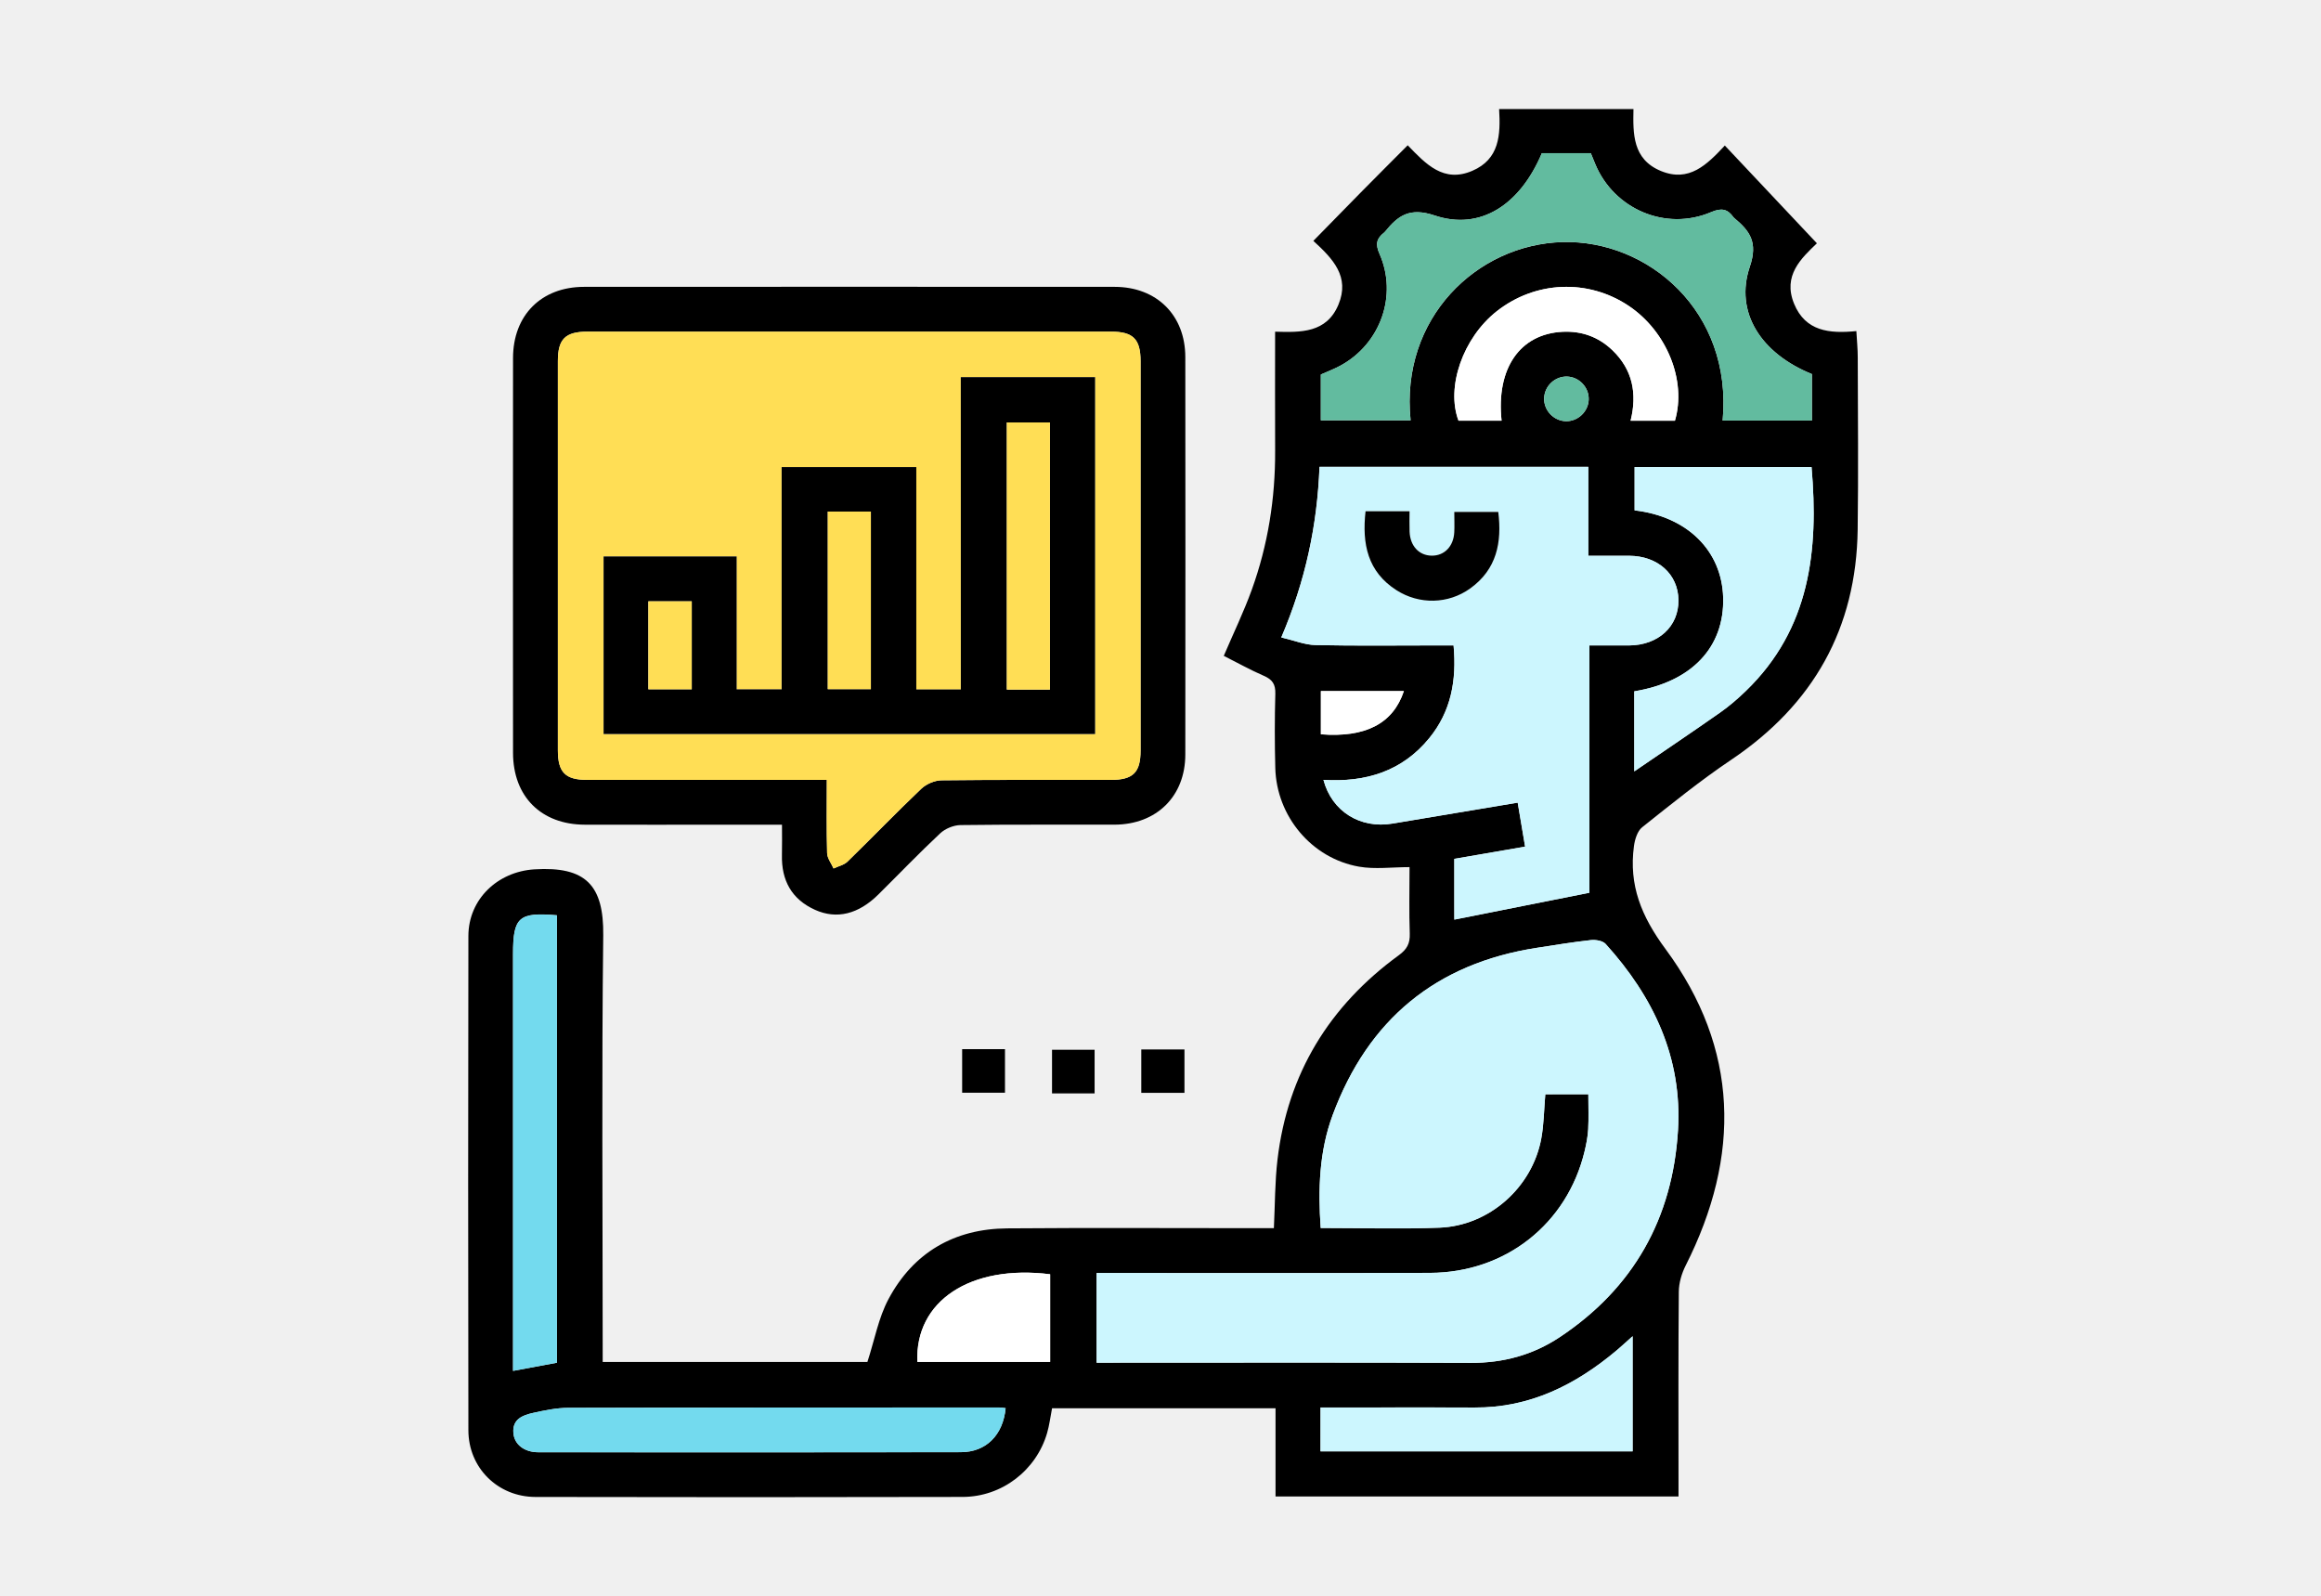
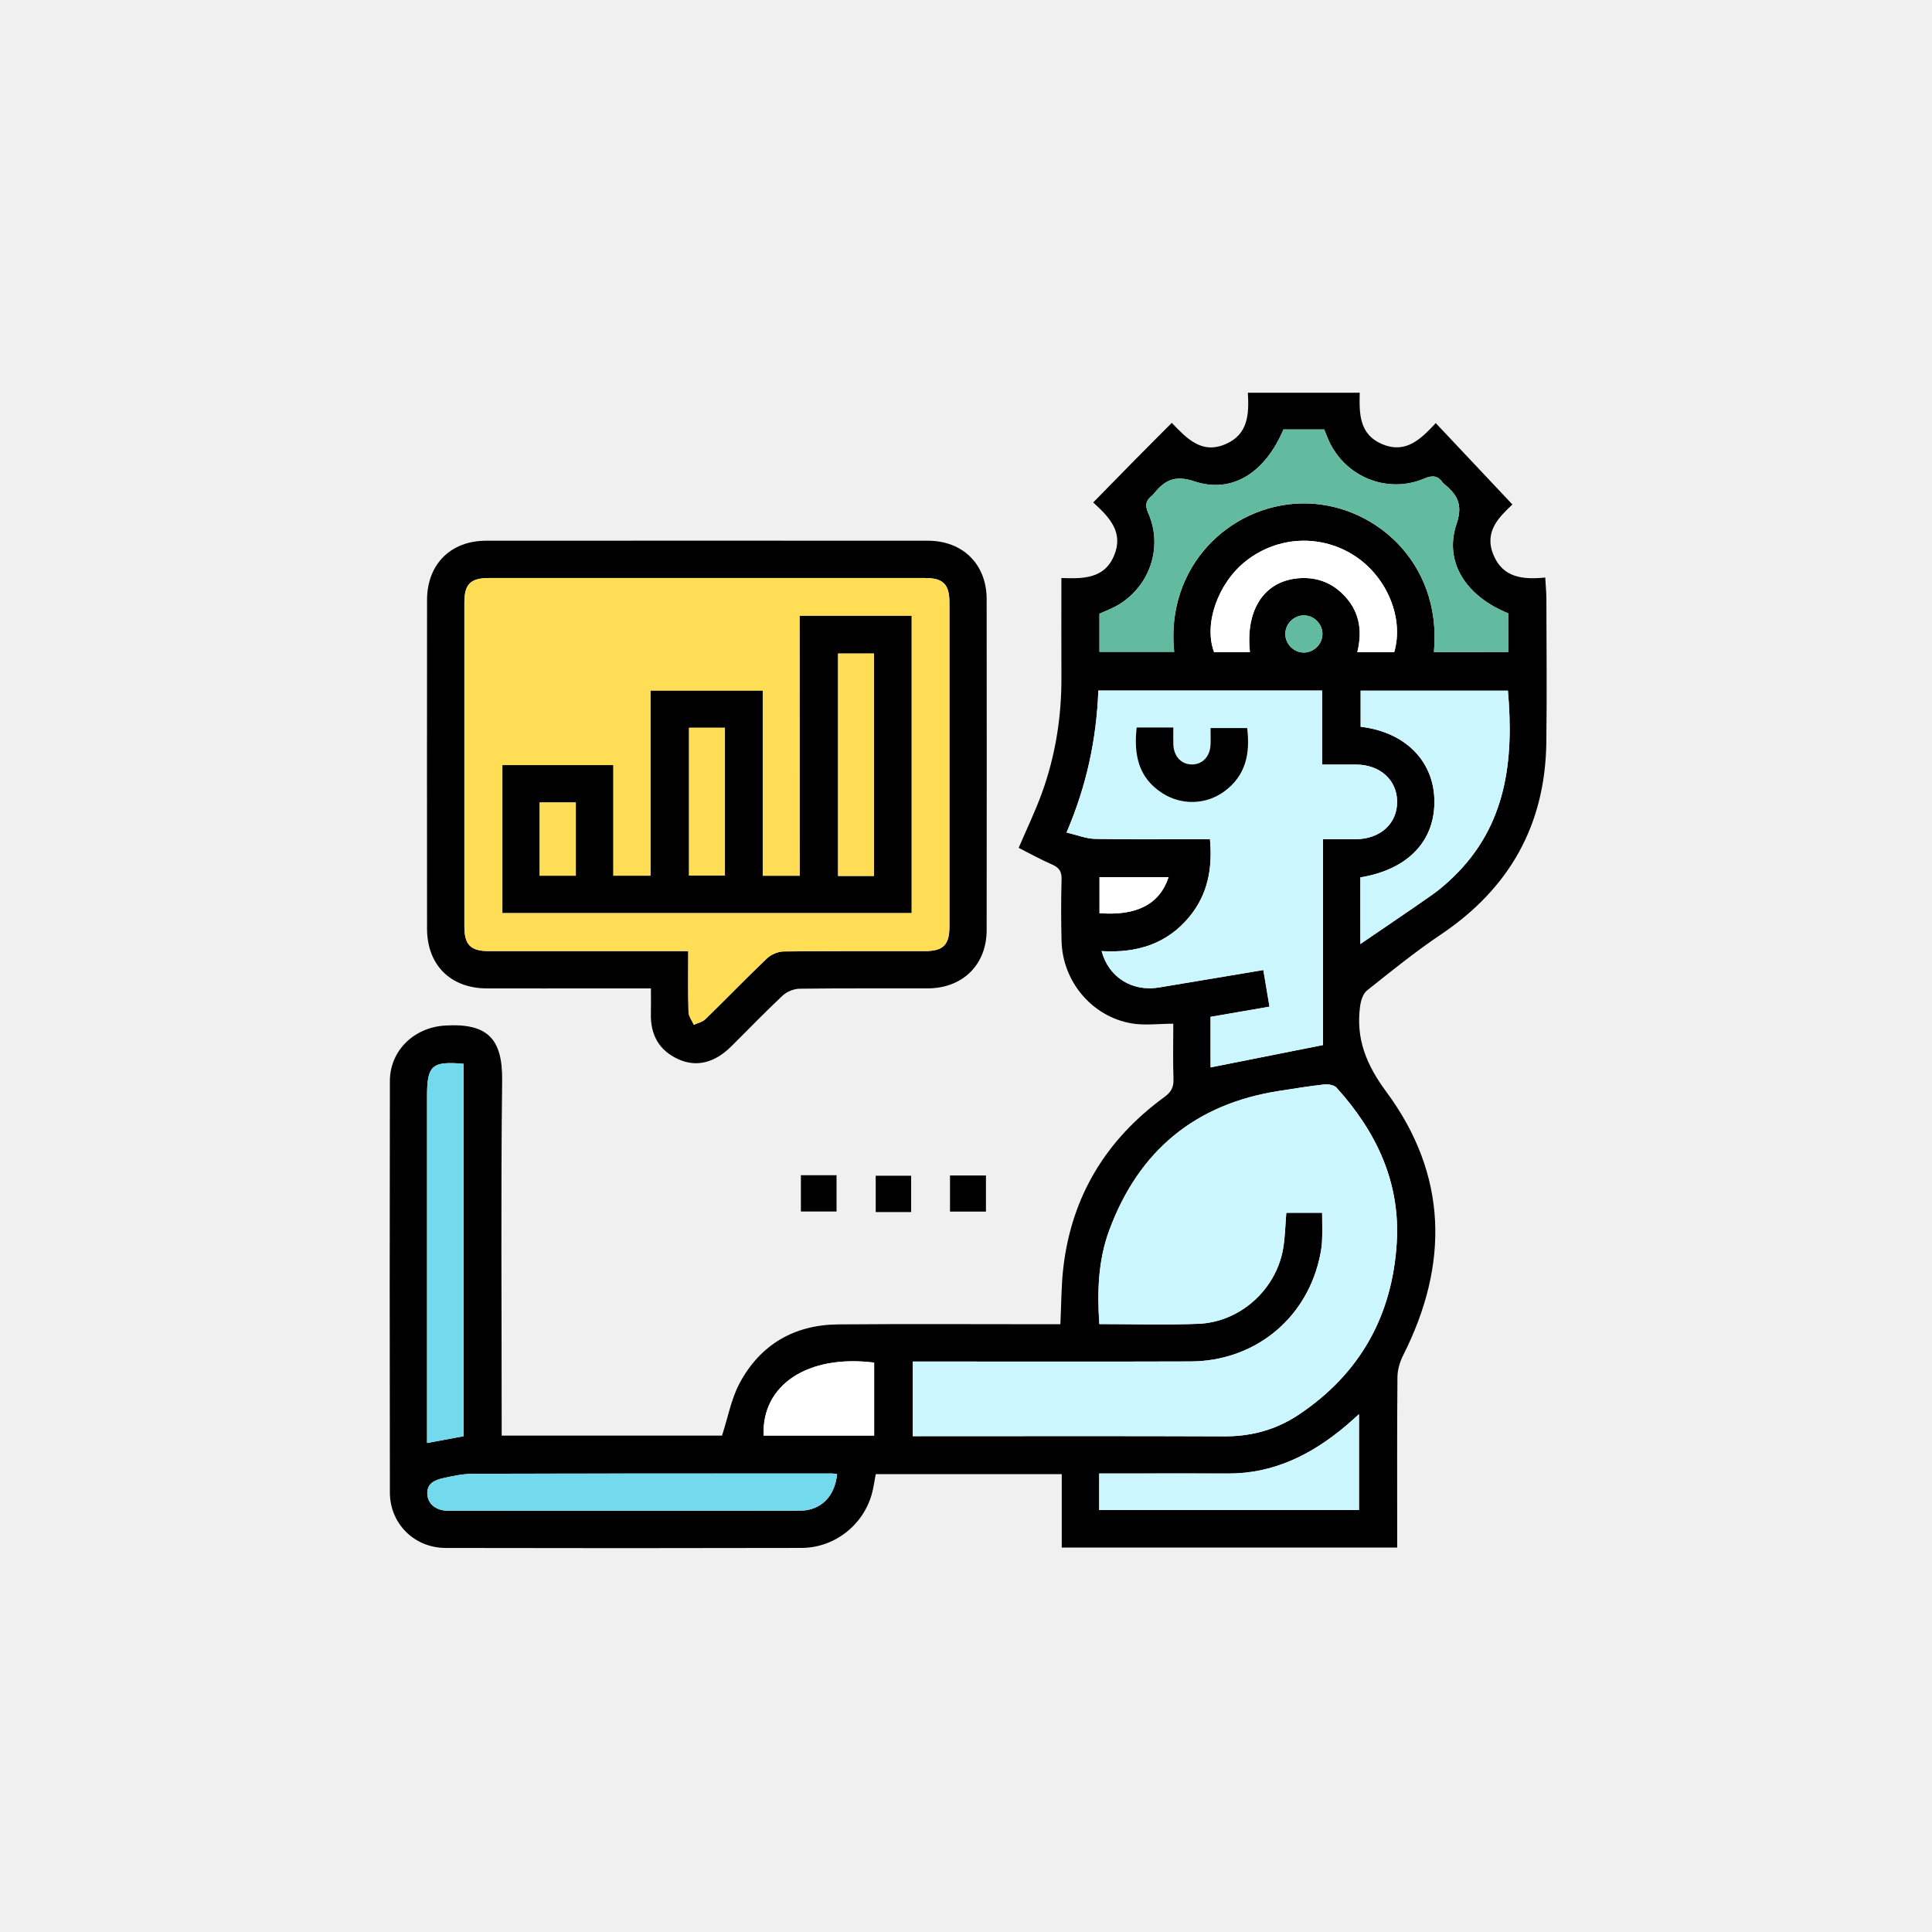
- <svg xmlns="http://www.w3.org/2000/svg" version="1.1" id="Layer_1" x="0px" y="0px" viewBox="0 0 1454.72 1000" style="enable-background:new 0 0 1454.72 1000;" xml:space="preserve">
+ <svg xmlns="http://www.w3.org/2000/svg" width="100" height="100" version="1.1" id="Layer_1" x="0px" y="0px" viewBox="0 0 1454.72 1000" style="enable-background:new 0 0 1454.72 1000;" xml:space="preserve">
  <style type="text/css">
	.st0{fill:#CCF6FE;}
	.st1{fill:#62BB9F;}
	.st2{fill:#73DAEE;}
	.st3{fill:#FFFFFF;}
	.st4{fill:#FFDE55;}
</style>
  <g>
    <path d="M377.75,853.61c56.77,0,112.28,0,165.9,0c4.5-13.84,6.95-27.67,13.23-39.43c15.62-29.22,41.23-44.06,74.38-44.32   c52.37-0.42,104.77-0.12,157.14-0.12c3.18,0,6.37,0,10.02,0c0.73-14.66,0.61-28.94,2.27-43.01c6.37-53.8,32.43-96.25,75.99-128.02   c5.13-3.72,7.12-7.33,6.91-13.56c-0.49-13.7-0.14-27.42-0.14-41.7c-11,0-21.61,1.47-31.65-0.28   c-29.73-5.22-51.72-31.63-52.49-61.85c-0.4-15.5-0.42-31.02,0.02-46.52c0.16-5.95-1.83-8.9-7.14-11.21   c-8.52-3.7-16.67-8.26-25.17-12.55c6.06-14.19,12.55-27.58,17.58-41.51c10.11-28,14.73-57.08,14.61-86.9   c-0.12-24.54-0.02-49.07-0.02-74.75c16.08,0.47,32.24,0.89,39.68-16.93c7.33-17.54-3.42-28.75-15.71-39.99   c10.18-10.39,19.9-20.39,29.71-30.32c9.62-9.76,19.34-19.46,29.43-29.59c11.47,11.85,22.5,23.76,40.53,15.99   c16.93-7.3,17.75-22.31,16.76-38.7c28.16,0,55.77,0,84.21,0c-0.3,15.33-0.68,31.49,17.25,38.84c17.56,7.21,28.68-3.82,40.01-15.97   c19.43,20.63,38.42,40.78,57.71,61.27c-9.74,9.36-21.56,20.18-14.3,37.88c7.12,17.35,22.24,18.82,39.03,17.14   c0.33,6.04,0.87,11.21,0.87,16.39c0.07,35.98,0.44,71.99-0.05,107.98c-0.84,61.99-27.79,109.68-79.23,144.29   c-19.36,13.02-37.58,27.77-55.84,42.31c-3,2.39-4.59,7.66-5.15,11.8c-3.28,24.49,4.59,43.97,19.81,64.55   c46.1,62.39,47.32,129.65,12.62,198.3c-2.51,4.96-4.26,10.91-4.31,16.41c-0.35,39.5-0.19,79.01-0.19,118.51c0,3.14,0,6.3,0,9.83   c-84.45,0-168,0-252.57,0c0-18.24,0-36.5,0-55.25c-47.34,0-93.69,0-140.07,0c-1.05,5.34-1.66,10.56-3.11,15.52   c-6.81,23.36-28.26,39.99-52.93,40.03c-89.25,0.21-178.49,0.21-267.76,0.02c-23.6-0.05-41.98-18.26-42.02-41.74   c-0.19-103.29-0.19-206.59,0-309.88c0.05-23.06,18.38-40.29,41.35-41.72c32.24-2.01,43.55,9.93,43.17,41.42   c-1.01,85.43-0.35,170.88-0.35,256.34C377.75,846.05,377.75,849.52,377.75,853.61z M995.51,685.8c0,7.96,0.28,14.96-0.09,21.94   c-0.26,4.64-1.17,9.29-2.25,13.81c-10.93,45.49-49.49,76.06-96.88,76.23c-66.4,0.23-132.81,0.07-199.21,0.07c-3.35,0-6.7,0-9.79,0   c0,19.48,0,37.51,0,56.19c2.51,0,4.5,0,6.49,0c76.06,0,152.11-0.19,228.17,0.12c20.3,0.09,38.86-4.99,55.56-16.06   c46.31-30.74,70.82-74.52,74.19-129.61c2.79-45.54-15.36-83.74-45.35-116.87c-1.83-2.01-6.23-2.74-9.27-2.41   c-11.33,1.24-22.57,3.11-33.85,4.85c-63.24,9.76-105.77,45.02-127.95,104.77c-8.45,22.78-9.2,46.59-7.52,70.8   c25.33,0,49.89,0.75,74.43-0.19c31.16-1.19,58.08-25.14,63.8-55.74c1.69-9.04,1.73-18.4,2.55-27.86   C977.46,685.8,986.12,685.8,995.51,685.8z M911.53,576.35c28.12-5.6,55.77-11.1,84.63-16.86c0-50.97,0-102.85,0-154.99   c8.97,0,16.86,0.05,24.77,0c18.4-0.09,31.23-11.87,31.04-28.45c-0.19-16.18-12.9-27.63-30.86-27.74c-8.33-0.05-16.69,0-25.64,0   c0-19.41,0-37.44,0-55.74c-56.4,0-112.14,0-168.47,0c-1.4,36.57-8.78,71.5-23.95,106.9c7.87,1.85,14.68,4.66,21.54,4.8   c25.45,0.56,50.9,0.21,76.35,0.21c3.37,0,6.77,0,10.09,0c2.04,22.08-1.66,41.44-15.19,58.06c-17.09,21-40.08,27.84-66.37,26.22   c5.27,19.88,23.13,30.79,43.34,27.37c25.89-4.38,51.79-8.66,78.41-13.11c1.57,9.34,3.04,18.12,4.64,27.58   c-15.12,2.62-29.41,5.08-44.37,7.66c0,9.93,0,19.55,0,29.15C911.53,570.89,911.53,574.31,911.53,576.35z M1135.63,263.57   c0-10.47,0-19.92,0-29.12c-32-12.97-48.56-38.84-38.89-67.33c5.17-15.24,0.02-22.31-9.65-30.37c-0.23-0.19-0.47-0.37-0.63-0.61   c-3.72-5.29-7.63-5.9-13.98-3.18c-28.33,12.1-60.89-1.76-72.67-30.22c-0.98-2.36-1.92-4.73-2.74-6.72c-10.72,0-20.84,0-30.69,0   c-13.72,32.45-38.58,48.63-67.14,39.05c-15.62-5.22-22.9-0.05-31.07,10.04c-0.19,0.23-0.37,0.44-0.61,0.63   c-4.68,3.63-5.69,7.12-2.95,13.3c11.52,26.03,0.66,56.38-24.32,70.05c-4.05,2.22-8.43,3.84-12.43,5.64c0,9.81,0,19.31,0,28.73   c19.13,0,37.67,0,56.26,0c-6.67-64.05,41.56-110.29,95.24-111.74c53.4-1.45,106.73,43.31,100.34,111.88   C1098.27,263.57,1116.83,263.57,1135.63,263.57z M1024.31,483.45c18.35-12.55,36.24-24.56,53.87-36.94   c5.71-4,11.07-8.66,16.11-13.53c40.2-38.89,45.65-88.03,41.11-140.28c-37.04,0-73.98,0-110.9,0c0,9.48,0,18.38,0,27.16   c33.08,3.84,54.67,25.31,55.51,54.62c0.89,31.09-19.64,52.89-55.72,58.79C1024.31,449.81,1024.31,466.41,1024.31,483.45z    M630.29,882.55c-1.62-0.19-2.76-0.42-3.91-0.42c-90.04,0-180.06-0.05-270.1,0.21c-7.49,0.02-15.08,1.62-22.45,3.25   c-6.41,1.43-12.74,3.98-12.06,12.46c0.59,7.26,6.79,12.13,15.71,12.13c88.29,0.07,176.55,0.12,264.83-0.05   C618.04,910.08,628.67,899.43,630.29,882.55z M349.07,854.06c0-93.67,0-187.08,0-280.43c-23.88-2.08-27.51,1.19-27.51,24.16   c0,83.63,0,167.25,0,250.88c0,3.42,0,6.81,0,10.49C331.34,857.36,340.17,855.72,349.07,854.06z M827.65,909.62   c65.72,0,130.73,0,195.63,0c0-24.02,0-47.43,0-72.16c-4,3.56-6.95,6.3-10.02,8.9c-25.78,21.63-54.41,36.03-89.01,35.8   c-23.39-0.16-46.78-0.02-70.14-0.02c-8.69,0-17.37,0-26.43,0C827.65,891.68,827.65,900.32,827.65,909.62z M1049.78,263.68   c7.42-25.17-5.13-56.02-29.01-71.99c-25.47-17.04-58.48-15.69-82.71,3.42c-21.09,16.62-31.89,47.46-23.93,68.55   c8.94,0,17.96,0,26.99,0c-3.49-32.73,11.47-54.41,38.23-55.72c11.99-0.59,22.52,3.21,31.18,11.5   c12.74,12.2,15.69,27.27,11.45,44.25C1031.89,263.68,1040.91,263.68,1049.78,263.68z M658.2,853.57c0-19.01,0-37.01,0-54.95   c-49.94-6.25-84.8,16.74-83.23,54.95C602.57,853.57,630.17,853.57,658.2,853.57z M879.9,433.12c-17.72,0-34.84,0-52.02,0   c0,9.39,0,18.26,0,27.09C855.84,462.4,873.12,453.51,879.9,433.12z M995.75,250.34c0.21-7.59-6.02-14.14-13.63-14.33   c-7.59-0.21-14.12,5.99-14.33,13.63c-0.21,7.59,6.02,14.14,13.6,14.35C988.98,264.18,995.54,257.93,995.75,250.34z" />
    <path d="M490.12,516.88c-13.41,0-25.94,0-38.44,0c-28.38,0-56.75,0.05-85.13-0.02c-27.37-0.07-44.97-17.65-45-45.04   c-0.05-82.48-0.07-164.96,0-247.44c0.02-26.83,17.75-44.6,44.53-44.6c110.85-0.05,221.71-0.07,332.56,0   c26.31,0.02,44.25,17.77,44.27,43.97c0.09,83.06,0.09,166.13,0,249.19c-0.02,26.1-18.03,43.83-44.34,43.9   c-32.17,0.09-64.36-0.16-96.53,0.26c-4.33,0.05-9.62,2.22-12.78,5.2c-13.23,12.38-25.8,25.5-38.68,38.25   c-12.46,12.36-26.08,15.83-39.75,9.67c-14.7-6.63-21.14-18.52-20.74-34.44C490.24,529.97,490.12,524.12,490.12,516.88z    M518.22,488.79c0,16.11-0.23,31,0.19,45.89c0.09,3.25,2.62,6.41,4.03,9.62c2.95-1.4,6.56-2.15,8.76-4.31   c15.52-15.1,30.53-30.72,46.21-45.63c3.16-3,8.4-5.27,12.74-5.31c35.4-0.42,70.82-0.21,106.22-0.26   c13.79-0.02,18.5-4.66,18.5-18.38c0.02-81.36,0.02-162.69,0-244.04c0-13.81-4.66-18.5-18.38-18.5   c-109.45-0.02-218.88-0.02-328.33,0c-13.81,0-18.5,4.64-18.5,18.35c-0.02,81.36-0.02,162.69,0,244.04   c0,13.81,4.66,18.5,18.35,18.52c46.52,0.02,93.06,0.02,139.58,0.02C510.77,488.79,513.93,488.79,518.22,488.79z" />
    <path d="M603.04,657.52c9.29,0,17.72,0,26.85,0c0,8.97,0,17.82,0,27.32c-8.62,0-17.47,0-26.85,0   C603.04,675.99,603.04,667.14,603.04,657.52z" />
    <path d="M686.06,685.26c-9.15,0-17.61,0-26.69,0c0-9.01,0-17.86,0-27.32c8.71,0,17.56,0,26.69,0   C686.06,667.09,686.06,676.15,686.06,685.26z" />
    <path d="M715.32,657.73c9.18,0,17.82,0,27.06,0c0,8.99,0,17.84,0,27.2c-8.92,0-17.77,0-27.06,0   C715.32,675.99,715.32,667.35,715.32,657.73z" />
    <path class="st0" d="M995.51,685.8c-9.39,0-18.05,0-26.97,0c-0.82,9.46-0.87,18.82-2.55,27.86c-5.69,30.6-32.64,54.53-63.8,55.74   c-24.51,0.94-49.09,0.19-74.43,0.19c-1.69-24.21-0.94-48.02,7.52-70.8c22.17-59.75,64.69-95.01,127.95-104.77   c11.26-1.73,22.52-3.61,33.85-4.85c3.02-0.33,7.44,0.4,9.27,2.41c29.99,33.13,48.16,71.34,45.35,116.87   c-3.37,55.09-27.88,98.87-74.19,129.61c-16.69,11.07-35.26,16.15-55.56,16.06c-76.06-0.3-152.11-0.12-228.17-0.12   c-1.99,0-3.98,0-6.48,0c0-18.68,0-36.71,0-56.19c3.09,0,6.44,0,9.79,0c66.4,0,132.81,0.16,199.21-0.07   c47.39-0.16,85.94-30.72,96.88-76.23c1.08-4.52,1.99-9.18,2.25-13.81C995.79,700.76,995.51,693.74,995.51,685.8z" />
    <path class="st0" d="M911.53,576.35c0-2.04,0-5.48,0-8.9c0-9.6,0-19.22,0-29.15c14.94-2.58,29.24-5.06,44.37-7.66   c-1.59-9.46-3.07-18.24-4.64-27.58c-26.62,4.45-52.54,8.73-78.41,13.11c-20.2,3.42-38.07-7.52-43.34-27.37   c26.27,1.59,49.28-5.22,66.37-26.22c13.53-16.62,17.23-35.98,15.19-58.06c-3.35,0-6.72,0-10.09,0c-25.45,0-50.92,0.33-76.35-0.21   c-6.86-0.14-13.67-2.97-21.54-4.8c15.17-35.4,22.52-70.33,23.95-106.9c56.33,0,112.07,0,168.47,0c0,18.28,0,36.34,0,55.74   c8.94,0,17.28-0.05,25.64,0c17.96,0.09,30.67,11.54,30.86,27.74c0.19,16.58-12.64,28.33-31.04,28.45c-7.89,0.05-15.78,0-24.77,0   c0,52.14,0,104.02,0,154.99C967.3,565.25,939.65,570.75,911.53,576.35z M855.88,320.41c-2.32,20.51,1.31,37.93,19.41,49.49   c14.33,9.15,32.5,8.71,46.17-1.1c16.69-11.99,19.97-28.89,17.61-47.97c-9.36,0-18.24,0-27.56,0c0,4.66,0.16,8.73-0.02,12.78   c-0.44,8.85-6.25,14.75-14.19,14.63c-7.91-0.12-13.44-6.04-13.81-15.01c-0.16-4.21-0.02-8.45-0.02-12.83   C873.63,320.41,865.2,320.41,855.88,320.41z" />
    <path class="st1" d="M1135.63,263.57c-18.8,0-37.37,0-55.95,0c6.39-68.57-46.94-113.34-100.34-111.88   c-53.68,1.45-101.89,47.69-95.24,111.74c-18.59,0-37.13,0-56.26,0c0-9.41,0-18.92,0-28.73c3.98-1.78,8.36-3.42,12.43-5.64   c25-13.67,35.84-44.01,24.32-70.05c-2.74-6.18-1.71-9.67,2.95-13.3c0.23-0.19,0.42-0.4,0.61-0.63   c8.17-10.09,15.45-15.26,31.07-10.04c28.56,9.58,53.43-6.6,67.14-39.05c9.86,0,19.97,0,30.69,0c0.82,1.99,1.76,4.38,2.74,6.72   c11.78,28.47,44.34,42.33,72.67,30.22c6.37-2.72,10.25-2.11,13.98,3.18c0.16,0.23,0.4,0.42,0.63,0.61   c9.67,8.05,14.82,15.15,9.65,30.37c-9.67,28.49,6.88,54.36,38.89,67.33C1135.63,243.64,1135.63,253.1,1135.63,263.57z" />
    <path class="st0" d="M1024.31,483.45c0-17.04,0-33.64,0-50.17c36.08-5.9,56.61-27.7,55.72-58.79   c-0.84-29.31-22.43-50.78-55.51-54.62c0-8.8,0-17.68,0-27.16c36.9,0,73.86,0,110.9,0c4.54,52.26-0.91,101.4-41.11,140.28   c-5.03,4.87-10.39,9.51-16.11,13.53C1060.55,458.89,1042.66,470.9,1024.31,483.45z" />
    <path class="st2" d="M630.29,882.55c-1.62,16.88-12.24,27.53-27.98,27.56c-88.29,0.14-176.55,0.09-264.83,0.05   c-8.9,0-15.12-4.87-15.71-12.13c-0.68-8.48,5.64-11.03,12.06-12.46c7.37-1.64,14.96-3.23,22.45-3.25   c90.04-0.23,180.06-0.19,270.1-0.21C627.53,882.13,628.67,882.36,630.29,882.55z" />
    <path class="st2" d="M349.07,854.06c-8.9,1.66-17.75,3.3-27.51,5.13c0-3.68,0-7.09,0-10.49c0-83.63,0-167.25,0-250.88   c0-22.97,3.65-26.24,27.51-24.16C349.07,666.98,349.07,760.39,349.07,854.06z" />
    <path class="st0" d="M827.65,909.62c0-9.29,0-17.93,0-27.51c9.06,0,17.75,0,26.43,0c23.39,0,46.78-0.12,70.14,0.02   c34.6,0.23,63.26-14.16,89.01-35.8c3.07-2.58,6.02-5.34,10.02-8.9c0,24.72,0,48.13,0,72.16   C958.38,909.62,893.37,909.62,827.65,909.62z" />
    <path class="st3" d="M1049.78,263.68c-8.9,0-17.89,0-27.77,0c4.24-16.97,1.29-32.05-11.45-44.25c-8.66-8.29-19.2-12.08-31.18-11.5   c-26.76,1.31-41.74,22.99-38.23,55.72c-9.04,0-18.03,0-26.99,0c-7.96-21.09,2.83-51.93,23.93-68.55   c24.23-19.1,57.22-20.46,82.71-3.42C1044.68,207.66,1057.2,238.52,1049.78,263.68z" />
    <path class="st3" d="M658.2,853.57c-28.02,0-55.63,0-83.23,0c-1.59-38.21,33.29-61.2,83.23-54.95   C658.2,816.55,658.2,834.56,658.2,853.57z" />
    <path class="st3" d="M879.9,433.12c-6.79,20.39-24.04,29.29-52.02,27.09c0-8.8,0-17.68,0-27.09   C845.04,433.12,862.18,433.12,879.9,433.12z" />
    <path class="st1" d="M995.75,250.34c-0.21,7.59-6.77,13.84-14.33,13.63c-7.61-0.21-13.81-6.74-13.6-14.35   c0.21-7.61,6.74-13.81,14.33-13.63C989.73,236.2,995.93,242.75,995.75,250.34z" />
    <path class="st4" d="M518.22,488.79c-4.28,0-7.44,0-10.63,0c-46.52,0-93.06,0.02-139.58-0.02c-13.7,0-18.35-4.71-18.35-18.52   c-0.02-81.36-0.02-162.69,0-244.04c0-13.72,4.68-18.35,18.5-18.35c109.45-0.02,218.88-0.02,328.33,0c13.72,0,18.38,4.68,18.38,18.5   c0.02,81.36,0.02,162.69,0,244.04c0,13.72-4.71,18.35-18.5,18.38c-35.4,0.05-70.82-0.16-106.22,0.26   c-4.33,0.05-9.58,2.32-12.74,5.31c-15.69,14.91-30.72,30.53-46.21,45.63c-2.22,2.15-5.81,2.9-8.76,4.31   c-1.4-3.21-3.93-6.39-4.03-9.62C517.98,519.79,518.22,504.9,518.22,488.79z M602.19,236.36c0,65.67,0,130.73,0,195.79   c-9.62,0-18.28,0-27.91,0c0-46.75,0-93.09,0-139.39c-28.56,0-56.16,0-84.4,0c0,46.75,0,92.87,0,139.3c-9.53,0-18.38,0-28.21,0   c0-28.14,0-55.74,0-83.3c-28.35,0-55.74,0-83.39,0c0,37.41,0,74.36,0,111.3c103.06,0,205.56,0,308.05,0c0-74.85,0-149.04,0-223.68   C658.55,236.36,631.15,236.36,602.19,236.36z" />
    <path d="M855.88,320.41c9.32,0,17.75,0,27.58,0c0,4.38-0.14,8.62,0.02,12.83c0.37,8.97,5.9,14.89,13.81,15.01   c7.94,0.12,13.74-5.78,14.19-14.63c0.21-4.05,0.02-8.12,0.02-12.78c9.32,0,18.19,0,27.56,0c2.36,19.08-0.91,35.98-17.61,47.97   c-13.67,9.81-31.84,10.25-46.17,1.1C857.19,358.34,853.57,340.92,855.88,320.41z" />
    <path d="M602.19,236.36c28.96,0,56.35,0,84.17,0c0,74.64,0,148.83,0,223.68c-102.5,0-205.02,0-308.05,0c0-36.92,0-73.89,0-111.3   c27.65,0,55.04,0,83.39,0c0,27.56,0,55.16,0,83.3c9.83,0,18.68,0,28.21,0c0-46.43,0-92.55,0-139.3c28.23,0,55.84,0,84.4,0   c0,46.33,0,92.66,0,139.39c9.62,0,18.28,0,27.91,0C602.19,367.12,602.19,302.06,602.19,236.36z M658.08,432.18   c0-56.35,0-112,0-167.44c-9.48,0-18.35,0-27.04,0c0,56.14,0,111.6,0,167.44C640.12,432.18,648.78,432.18,658.08,432.18z    M518.82,320.62c0,37.67,0,74.59,0,111.28c9.51,0,18.38,0,27.02,0c0-37.44,0-74.17,0-111.28   C536.73,320.62,528.07,320.62,518.82,320.62z M433.56,376.86c-9.65,0-18.28,0-27.2,0c0,18.66,0,36.87,0,55.13   c9.39,0,18.24,0,27.2,0C433.56,413.38,433.56,395.4,433.56,376.86z" />
    <path class="st4" d="M658.08,432.18c-9.29,0-17.96,0-27.04,0c0-55.86,0-111.3,0-167.44c8.69,0,17.56,0,27.04,0   C658.08,320.2,658.08,375.85,658.08,432.18z" />
    <path class="st4" d="M518.82,320.62c9.25,0,17.89,0,27.02,0c0,37.11,0,73.82,0,111.28c-8.64,0-17.51,0-27.02,0   C518.82,395.21,518.82,358.29,518.82,320.62z" />
    <path class="st4" d="M433.56,376.86c0,18.52,0,36.52,0,55.13c-8.97,0-17.84,0-27.2,0c0-18.26,0-36.48,0-55.13   C415.27,376.86,423.94,376.86,433.56,376.86z" />
  </g>
</svg>
